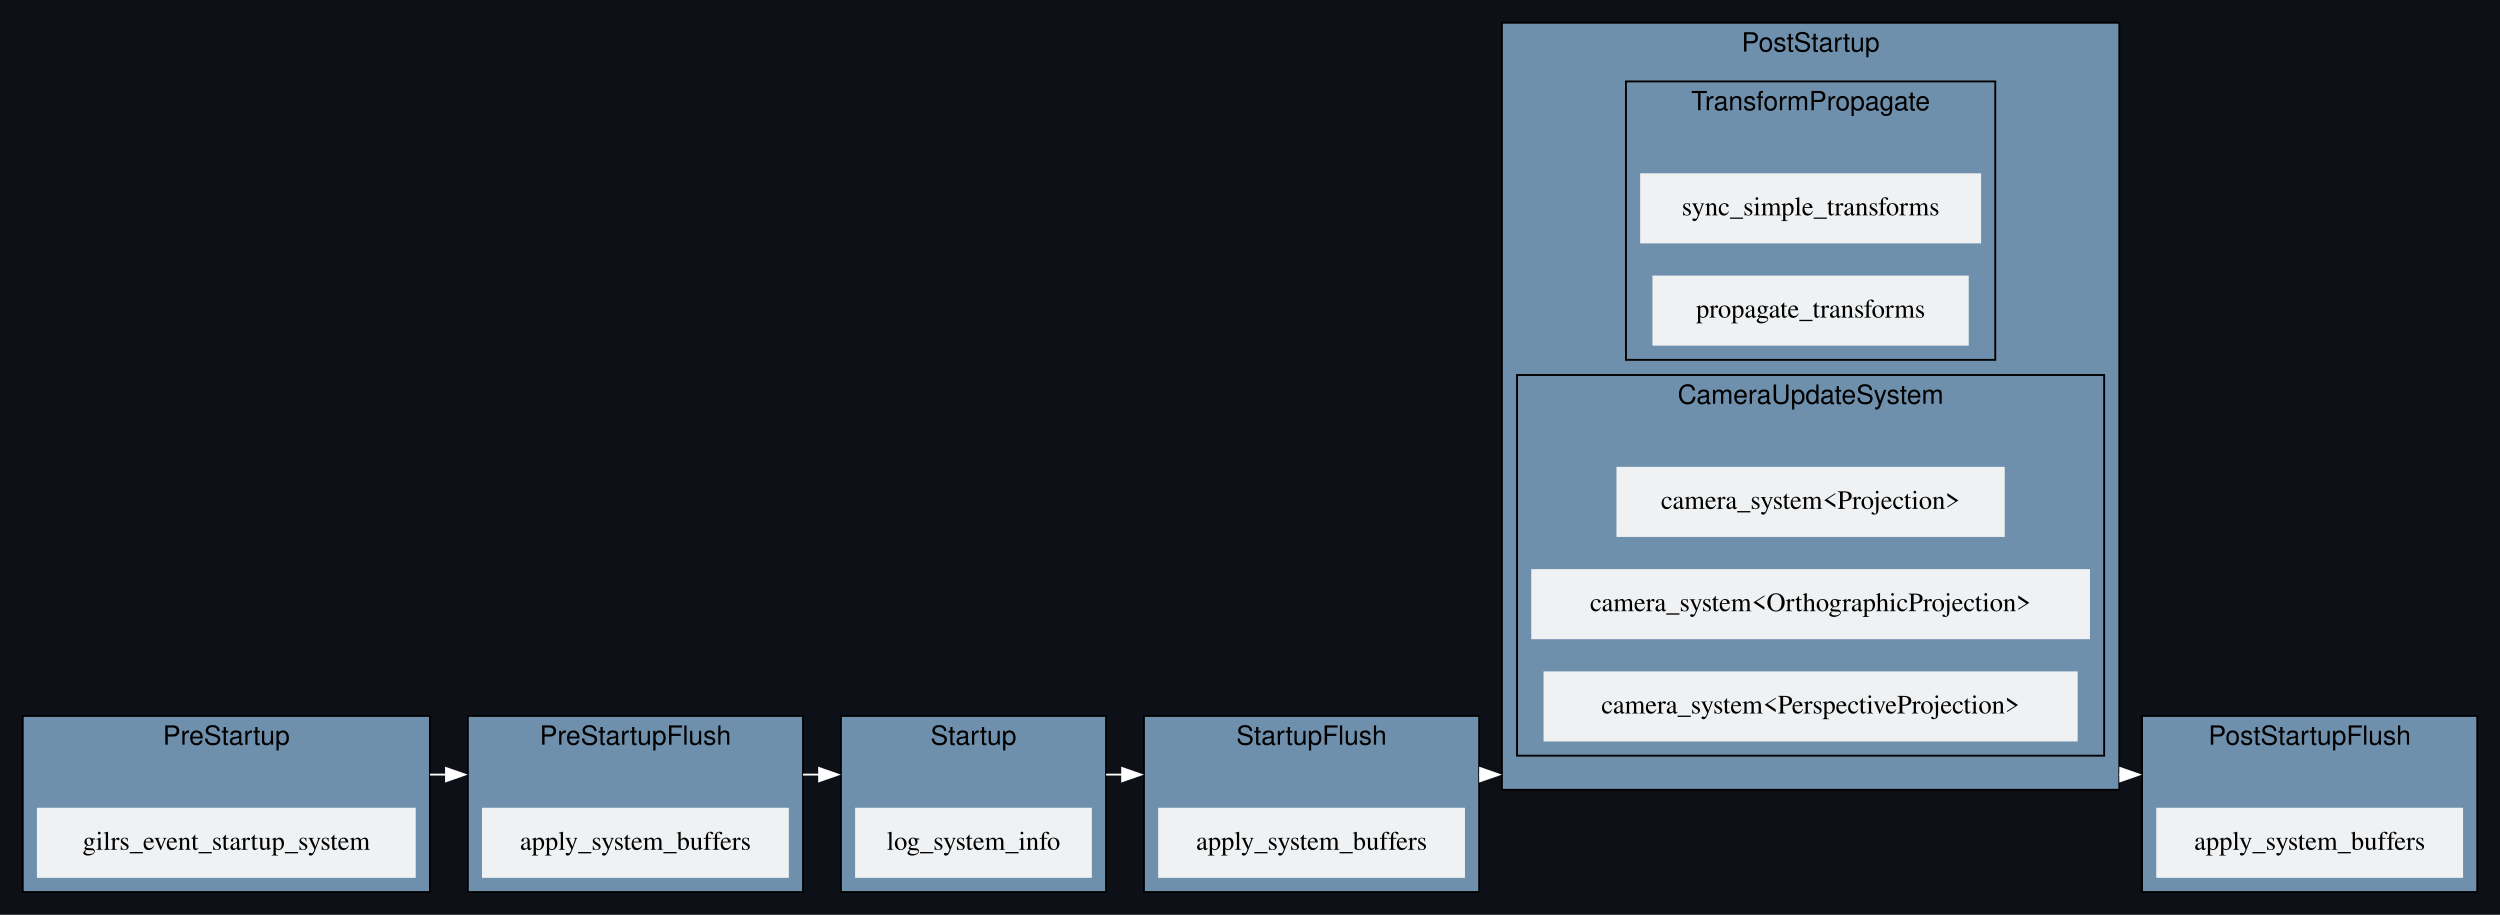
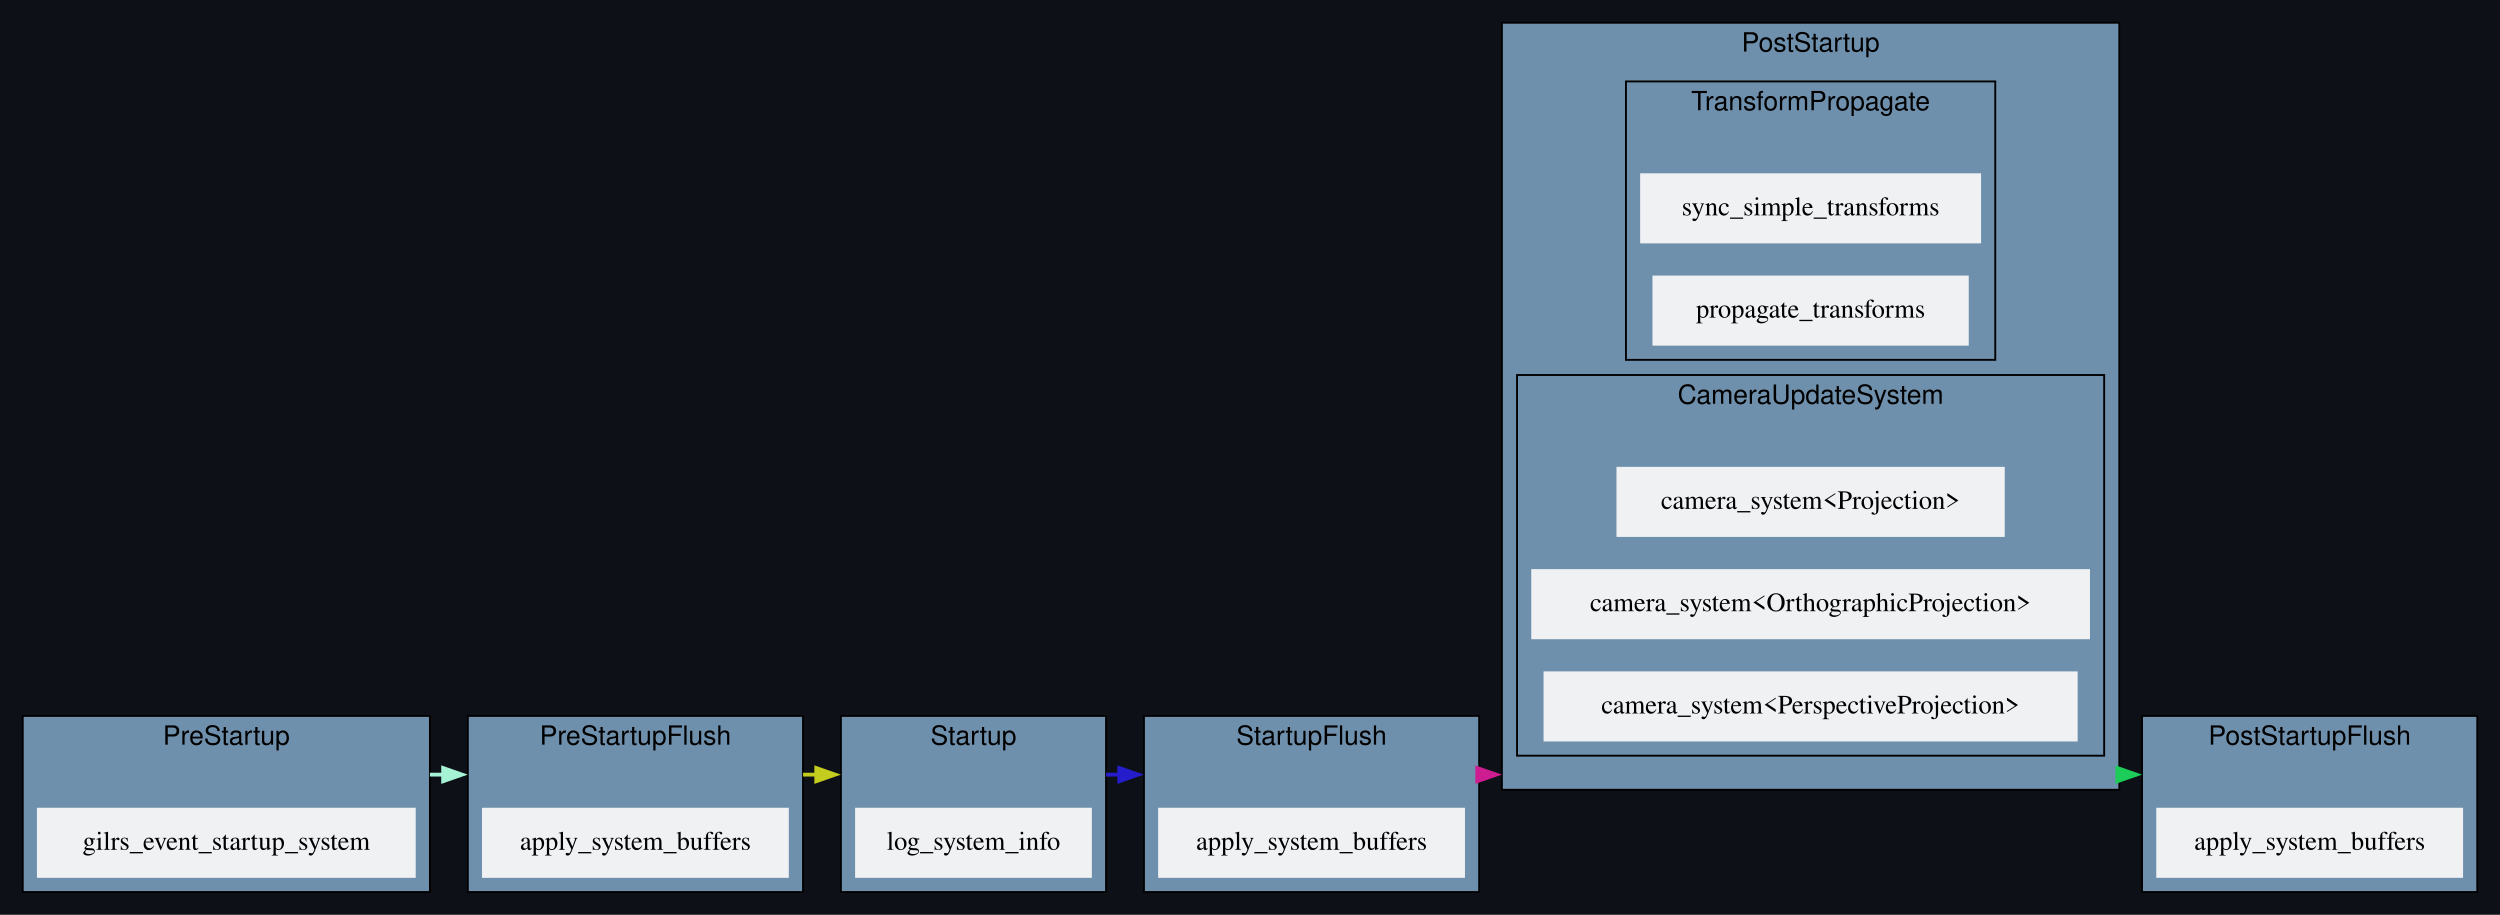
- <svg xmlns="http://www.w3.org/2000/svg" width="1320pt" height="483pt" viewBox="0.00 0.00 1320.00 483.00">
+ <svg xmlns="http://www.w3.org/2000/svg" xmlns:xlink="http://www.w3.org/1999/xlink" width="1320pt" height="483pt" viewBox="0.00 0.00 1320.00 483.00">
  <g id="graph0" class="graph" transform="scale(1 1) rotate(0) translate(4 479)">
    <polygon fill="#0d1117" stroke="none" points="-4,4 -4,-479 1316,-479 1316,4 -4,4" />
    <g id="clust1" class="cluster">
-       <polygon fill="#6f90ad" stroke="black" points="243,-8 243,-101 420,-101 420,-8 243,-8" />
-       <text text-anchor="middle" x="331.5" y="-85.8" font-family="Helvetica,sans-Serif" font-size="14.00">PreStartupFlush</text>
+       <g id="a_clust1">
+         <a xlink:title="PreStartupFlush">
+           <polygon fill="#6f90ad" stroke="black" points="243,-8 243,-101 420,-101 420,-8 243,-8" />
+           <text text-anchor="middle" x="331.5" y="-85.8" font-family="Helvetica,sans-Serif" font-size="14.00">PreStartupFlush</text>
+         </a>
+       </g>
    </g>
    <g id="clust2" class="cluster">
-       <polygon fill="#6f90ad" stroke="black" points="600,-8 600,-101 777,-101 777,-8 600,-8" />
-       <text text-anchor="middle" x="688.5" y="-85.8" font-family="Helvetica,sans-Serif" font-size="14.00">StartupFlush</text>
+       <g id="a_clust2">
+         <a xlink:title="StartupFlush">
+           <polygon fill="#6f90ad" stroke="black" points="600,-8 600,-101 777,-101 777,-8 600,-8" />
+           <text text-anchor="middle" x="688.5" y="-85.8" font-family="Helvetica,sans-Serif" font-size="14.00">StartupFlush</text>
+         </a>
+       </g>
    </g>
    <g id="clust3" class="cluster">
-       <polygon fill="#6f90ad" stroke="black" points="1127,-8 1127,-101 1304,-101 1304,-8 1127,-8" />
-       <text text-anchor="middle" x="1215.5" y="-85.8" font-family="Helvetica,sans-Serif" font-size="14.00">PostStartupFlush</text>
+       <g id="a_clust3">
+         <a xlink:title="PostStartupFlush">
+           <polygon fill="#6f90ad" stroke="black" points="1127,-8 1127,-101 1304,-101 1304,-8 1127,-8" />
+           <text text-anchor="middle" x="1215.5" y="-85.8" font-family="Helvetica,sans-Serif" font-size="14.00">PostStartupFlush</text>
+         </a>
+       </g>
    </g>
    <g id="clust4" class="cluster">
-       <polygon fill="#6f90ad" stroke="black" points="8,-8 8,-101 223,-101 223,-8 8,-8" />
-       <text text-anchor="middle" x="115.5" y="-85.8" font-family="Helvetica,sans-Serif" font-size="14.00">PreStartup</text>
+       <g id="a_clust4">
+         <a xlink:title="PreStartup">
+           <polygon fill="#6f90ad" stroke="black" points="8,-8 8,-101 223,-101 223,-8 8,-8" />
+           <text text-anchor="middle" x="115.5" y="-85.8" font-family="Helvetica,sans-Serif" font-size="14.00">PreStartup</text>
+         </a>
+       </g>
    </g>
    <g id="clust5" class="cluster">
-       <polygon fill="#6f90ad" stroke="black" points="440,-8 440,-101 580,-101 580,-8 440,-8" />
-       <text text-anchor="middle" x="510" y="-85.8" font-family="Helvetica,sans-Serif" font-size="14.00">Startup</text>
+       <g id="a_clust5">
+         <a xlink:title="Startup">
+           <polygon fill="#6f90ad" stroke="black" points="440,-8 440,-101 580,-101 580,-8 440,-8" />
+           <text text-anchor="middle" x="510" y="-85.8" font-family="Helvetica,sans-Serif" font-size="14.00">Startup</text>
+         </a>
+       </g>
    </g>
    <g id="clust6" class="cluster">
-       <polygon fill="#6f90ad" stroke="black" points="789,-62 789,-467 1115,-467 1115,-62 789,-62" />
-       <text text-anchor="middle" x="952" y="-451.8" font-family="Helvetica,sans-Serif" font-size="14.00">PostStartup</text>
+       <g id="a_clust6">
+         <a xlink:title="PostStartup">
+           <polygon fill="#6f90ad" stroke="black" points="789,-62 789,-467 1115,-467 1115,-62 789,-62" />
+           <text text-anchor="middle" x="952" y="-451.8" font-family="Helvetica,sans-Serif" font-size="14.00">PostStartup</text>
+         </a>
+       </g>
    </g>
    <g id="clust7" class="cluster">
-       <polygon fill="#6f90ad" stroke="black" points="854.5,-289 854.5,-436 1049.5,-436 1049.5,-289 854.5,-289" />
-       <text text-anchor="middle" x="952" y="-420.8" font-family="Helvetica,sans-Serif" font-size="14.00">TransformPropagate</text>
+       <g id="a_clust7">
+         <a xlink:title="TransformPropagate">
+           <polygon fill="#6f90ad" stroke="black" points="854.5,-289 854.5,-436 1049.5,-436 1049.5,-289 854.5,-289" />
+           <text text-anchor="middle" x="952" y="-420.8" font-family="Helvetica,sans-Serif" font-size="14.00">TransformPropagate</text>
+         </a>
+       </g>
    </g>
    <g id="clust8" class="cluster">
-       <polygon fill="#6f90ad" stroke="black" points="797,-80 797,-281 1107,-281 1107,-80 797,-80" />
-       <text text-anchor="middle" x="952" y="-265.8" font-family="Helvetica,sans-Serif" font-size="14.00">CameraUpdateSystem</text>
+       <g id="a_clust8">
+         <a xlink:title="CameraUpdateSystem">
+           <polygon fill="#6f90ad" stroke="black" points="797,-80 797,-281 1107,-281 1107,-80 797,-80" />
+           <text text-anchor="middle" x="952" y="-265.8" font-family="Helvetica,sans-Serif" font-size="14.00">CameraUpdateSystem</text>
+         </a>
+       </g>
    </g>
    <g id="edge2" class="edge">
-       <path fill="none" stroke="white" d="M420,-70C422.87,-70 425.74,-70 428.6,-70" />
-       <polygon fill="white" stroke="white" points="428.49,-73.5 438.49,-70 428.49,-66.5 428.49,-73.5" />
+       <g id="a_edge2">
+         <a xlink:title="PreStartupFlush → Startup">
+           <path fill="none" stroke="#c4cc1d" stroke-width="2" d="M420,-70C422.39,-70 424.78,-70 427.16,-70" />
+           <polygon fill="#c4cc1d" stroke="#c4cc1d" stroke-width="2" points="426.98,-73.5 436.98,-70 426.98,-66.5 426.98,-73.5" />
+         </a>
+       </g>
    </g>
    <g id="node2" class="node">
-       <polygon fill="#eff1f3" stroke="#eff1f3" points="412,-52 251,-52 251,-16 412,-16 412,-52" />
-       <text text-anchor="middle" x="331.5" y="-30.3" font-family="Times,serif" font-size="14.00">apply_system_buffers</text>
+       <g id="a_node2">
+         <a xlink:title="bevy_ecs::schedule::executor::apply_system_buffers">
+           <polygon fill="#eff1f3" stroke="#eff1f3" points="412,-52 251,-52 251,-16 412,-16 412,-52" />
+           <text text-anchor="middle" x="331.5" y="-30.3" font-family="Times,serif" font-size="14.00">apply_system_buffers</text>
+         </a>
+       </g>
    </g>
    <g id="edge4" class="edge">
-       <path fill="none" stroke="white" d="M777,-70C777.25,-70 777.5,-70 777.76,-70" />
-       <polygon fill="white" stroke="white" points="777.49,-73.5 787.49,-70 777.49,-66.5 777.49,-73.5" />
+       <g id="a_edge4">
+         <a xlink:title="StartupFlush → PostStartup">
+           <path fill="none" stroke="#cd1d91" stroke-width="2" d="M777,-70C780,-70 783,-70 786,-70" />
+           <polygon fill="#cd1d91" stroke="#cd1d91" stroke-width="2" points="775.98,-73.5 785.98,-70 775.98,-66.5 775.98,-73.5" />
+         </a>
+       </g>
    </g>
    <g id="node4" class="node">
-       <polygon fill="#eff1f3" stroke="#eff1f3" points="769,-52 608,-52 608,-16 769,-16 769,-52" />
-       <text text-anchor="middle" x="688.5" y="-30.3" font-family="Times,serif" font-size="14.00">apply_system_buffers</text>
+       <g id="a_node4">
+         <a xlink:title="bevy_ecs::schedule::executor::apply_system_buffers">
+           <polygon fill="#eff1f3" stroke="#eff1f3" points="769,-52 608,-52 608,-16 769,-16 769,-52" />
+           <text text-anchor="middle" x="688.5" y="-30.3" font-family="Times,serif" font-size="14.00">apply_system_buffers</text>
+         </a>
+       </g>
    </g>
    <g id="node6" class="node">
-       <polygon fill="#eff1f3" stroke="#eff1f3" points="1296,-52 1135,-52 1135,-16 1296,-16 1296,-52" />
-       <text text-anchor="middle" x="1215.5" y="-30.3" font-family="Times,serif" font-size="14.00">apply_system_buffers</text>
+       <g id="a_node6">
+         <a xlink:title="bevy_ecs::schedule::executor::apply_system_buffers">
+           <polygon fill="#eff1f3" stroke="#eff1f3" points="1296,-52 1135,-52 1135,-16 1296,-16 1296,-52" />
+           <text text-anchor="middle" x="1215.5" y="-30.3" font-family="Times,serif" font-size="14.00">apply_system_buffers</text>
+         </a>
+       </g>
    </g>
    <g id="edge1" class="edge">
-       <path fill="none" stroke="white" d="M223,-70C225.94,-70 228.88,-70 231.81,-70" />
-       <polygon fill="white" stroke="white" points="231.49,-73.5 241.49,-70 231.49,-66.5 231.49,-73.5" />
+       <g id="a_edge1">
+         <a xlink:title="PreStartup → PreStartupFlush">
+           <path fill="none" stroke="#a6f2d4" stroke-width="2" d="M223,-70C225.36,-70 227.73,-70 230.1,-70" />
+           <polygon fill="#a6f2d4" stroke="#a6f2d4" stroke-width="2" points="229.97,-73.5 239.97,-70 229.97,-66.5 229.97,-73.5" />
+         </a>
+       </g>
    </g>
    <g id="node8" class="node">
-       <polygon fill="#eff1f3" stroke="#eff1f3" points="215,-52 16,-52 16,-16 215,-16 215,-52" />
-       <text text-anchor="middle" x="115.5" y="-30.3" font-family="Times,serif" font-size="14.00">gilrs_event_startup_system</text>
+       <g id="a_node8">
+         <a xlink:title="bevy_gilrs::gilrs_system::gilrs_event_startup_system">
+           <polygon fill="#eff1f3" stroke="#eff1f3" points="215,-52 16,-52 16,-16 215,-16 215,-52" />
+           <text text-anchor="middle" x="115.5" y="-30.3" font-family="Times,serif" font-size="14.00">gilrs_event_startup_system</text>
+         </a>
+       </g>
    </g>
    <g id="edge3" class="edge">
-       <path fill="none" stroke="white" d="M580,-70C582.87,-70 585.77,-70 588.69,-70" />
-       <polygon fill="white" stroke="white" points="588.49,-73.5 598.49,-70 588.49,-66.5 588.49,-73.5" />
+       <g id="a_edge3">
+         <a xlink:title="Startup → StartupFlush">
+           <path fill="none" stroke="#251dcc" stroke-width="2" d="M580,-70C582.46,-70 584.94,-70 587.44,-70" />
+           <polygon fill="#251dcc" stroke="#251dcc" stroke-width="2" points="586.97,-73.5 596.97,-70 586.97,-66.5 586.97,-73.5" />
+         </a>
+       </g>
    </g>
    <g id="node10" class="node">
-       <polygon fill="#eff1f3" stroke="#eff1f3" points="572,-52 448,-52 448,-16 572,-16 572,-52" />
-       <text text-anchor="middle" x="510" y="-30.3" font-family="Times,serif" font-size="14.00">log_system_info</text>
+       <g id="a_node10">
+         <a xlink:title="bevy_diagnostic::system_information_diagnostics_plugin::internal::log_system_info">
+           <polygon fill="#eff1f3" stroke="#eff1f3" points="572,-52 448,-52 448,-16 572,-16 572,-52" />
+           <text text-anchor="middle" x="510" y="-30.3" font-family="Times,serif" font-size="14.00">log_system_info</text>
+         </a>
+       </g>
    </g>
    <g id="edge5" class="edge">
-       <path fill="none" stroke="white" d="M1115,-70C1115.29,-70 1115.58,-70 1115.87,-70" />
-       <polygon fill="white" stroke="white" points="1115.49,-73.5 1125.49,-70 1115.49,-66.5 1115.49,-73.5" />
+       <g id="a_edge5">
+         <a xlink:title="PostStartup → PostStartupFlush">
+           <path fill="none" stroke="#1dcd59" stroke-width="2" d="M1115,-70C1118,-70 1121,-70 1124,-70" />
+           <polygon fill="#1dcd59" stroke="#1dcd59" stroke-width="2" points="1113.98,-73.5 1123.98,-70 1113.98,-66.5 1113.98,-73.5" />
+         </a>
+       </g>
    </g>
    <g id="node13" class="node">
-       <polygon fill="#eff1f3" stroke="#eff1f3" points="1041.5,-387 862.5,-387 862.5,-351 1041.5,-351 1041.5,-387" />
-       <text text-anchor="middle" x="952" y="-365.3" font-family="Times,serif" font-size="14.00">sync_simple_transforms</text>
+       <g id="a_node13">
+         <a xlink:title="bevy_transform::systems::sync_simple_transforms">
+           <polygon fill="#eff1f3" stroke="#eff1f3" points="1041.5,-387 862.5,-387 862.5,-351 1041.5,-351 1041.5,-387" />
+           <text text-anchor="middle" x="952" y="-365.3" font-family="Times,serif" font-size="14.00">sync_simple_transforms</text>
+         </a>
+       </g>
    </g>
    <g id="node14" class="node">
-       <polygon fill="#eff1f3" stroke="#eff1f3" points="1035,-333 869,-333 869,-297 1035,-297 1035,-333" />
-       <text text-anchor="middle" x="952" y="-311.3" font-family="Times,serif" font-size="14.00">propagate_transforms</text>
+       <g id="a_node14">
+         <a xlink:title="bevy_transform::systems::propagate_transforms">
+           <polygon fill="#eff1f3" stroke="#eff1f3" points="1035,-333 869,-333 869,-297 1035,-297 1035,-333" />
+           <text text-anchor="middle" x="952" y="-311.3" font-family="Times,serif" font-size="14.00">propagate_transforms</text>
+         </a>
+       </g>
    </g>
    <g id="node16" class="node">
-       <polygon fill="#eff1f3" stroke="#eff1f3" points="1054,-232 850,-232 850,-196 1054,-196 1054,-232" />
-       <text text-anchor="middle" x="952" y="-210.3" font-family="Times,serif" font-size="14.00">camera_system&lt;Projection&gt;</text>
+       <g id="a_node16">
+         <a xlink:title="bevy_render::camera::camera::camera_system&lt;bevy_render::camera::projection::Projection&gt;">
+           <polygon fill="#eff1f3" stroke="#eff1f3" points="1054,-232 850,-232 850,-196 1054,-196 1054,-232" />
+           <text text-anchor="middle" x="952" y="-210.3" font-family="Times,serif" font-size="14.00">camera_system&lt;Projection&gt;</text>
+         </a>
+       </g>
    </g>
    <g id="node17" class="node">
-       <polygon fill="#eff1f3" stroke="#eff1f3" points="1099,-178 805,-178 805,-142 1099,-142 1099,-178" />
-       <text text-anchor="middle" x="952" y="-156.3" font-family="Times,serif" font-size="14.00">camera_system&lt;OrthographicProjection&gt;</text>
+       <g id="a_node17">
+         <a xlink:title="bevy_render::camera::camera::camera_system&lt;bevy_render::camera::projection::OrthographicProjection&gt;">
+           <polygon fill="#eff1f3" stroke="#eff1f3" points="1099,-178 805,-178 805,-142 1099,-142 1099,-178" />
+           <text text-anchor="middle" x="952" y="-156.3" font-family="Times,serif" font-size="14.00">camera_system&lt;OrthographicProjection&gt;</text>
+         </a>
+       </g>
    </g>
    <g id="node18" class="node">
-       <polygon fill="#eff1f3" stroke="#eff1f3" points="1092.5,-124 811.5,-124 811.5,-88 1092.5,-88 1092.5,-124" />
-       <text text-anchor="middle" x="952" y="-102.3" font-family="Times,serif" font-size="14.00">camera_system&lt;PerspectiveProjection&gt;</text>
+       <g id="a_node18">
+         <a xlink:title="bevy_render::camera::camera::camera_system&lt;bevy_render::camera::projection::PerspectiveProjection&gt;">
+           <polygon fill="#eff1f3" stroke="#eff1f3" points="1092.5,-124 811.5,-124 811.5,-88 1092.5,-88 1092.5,-124" />
+           <text text-anchor="middle" x="952" y="-102.3" font-family="Times,serif" font-size="14.00">camera_system&lt;PerspectiveProjection&gt;</text>
+         </a>
+       </g>
    </g>
  </g>
</svg>
